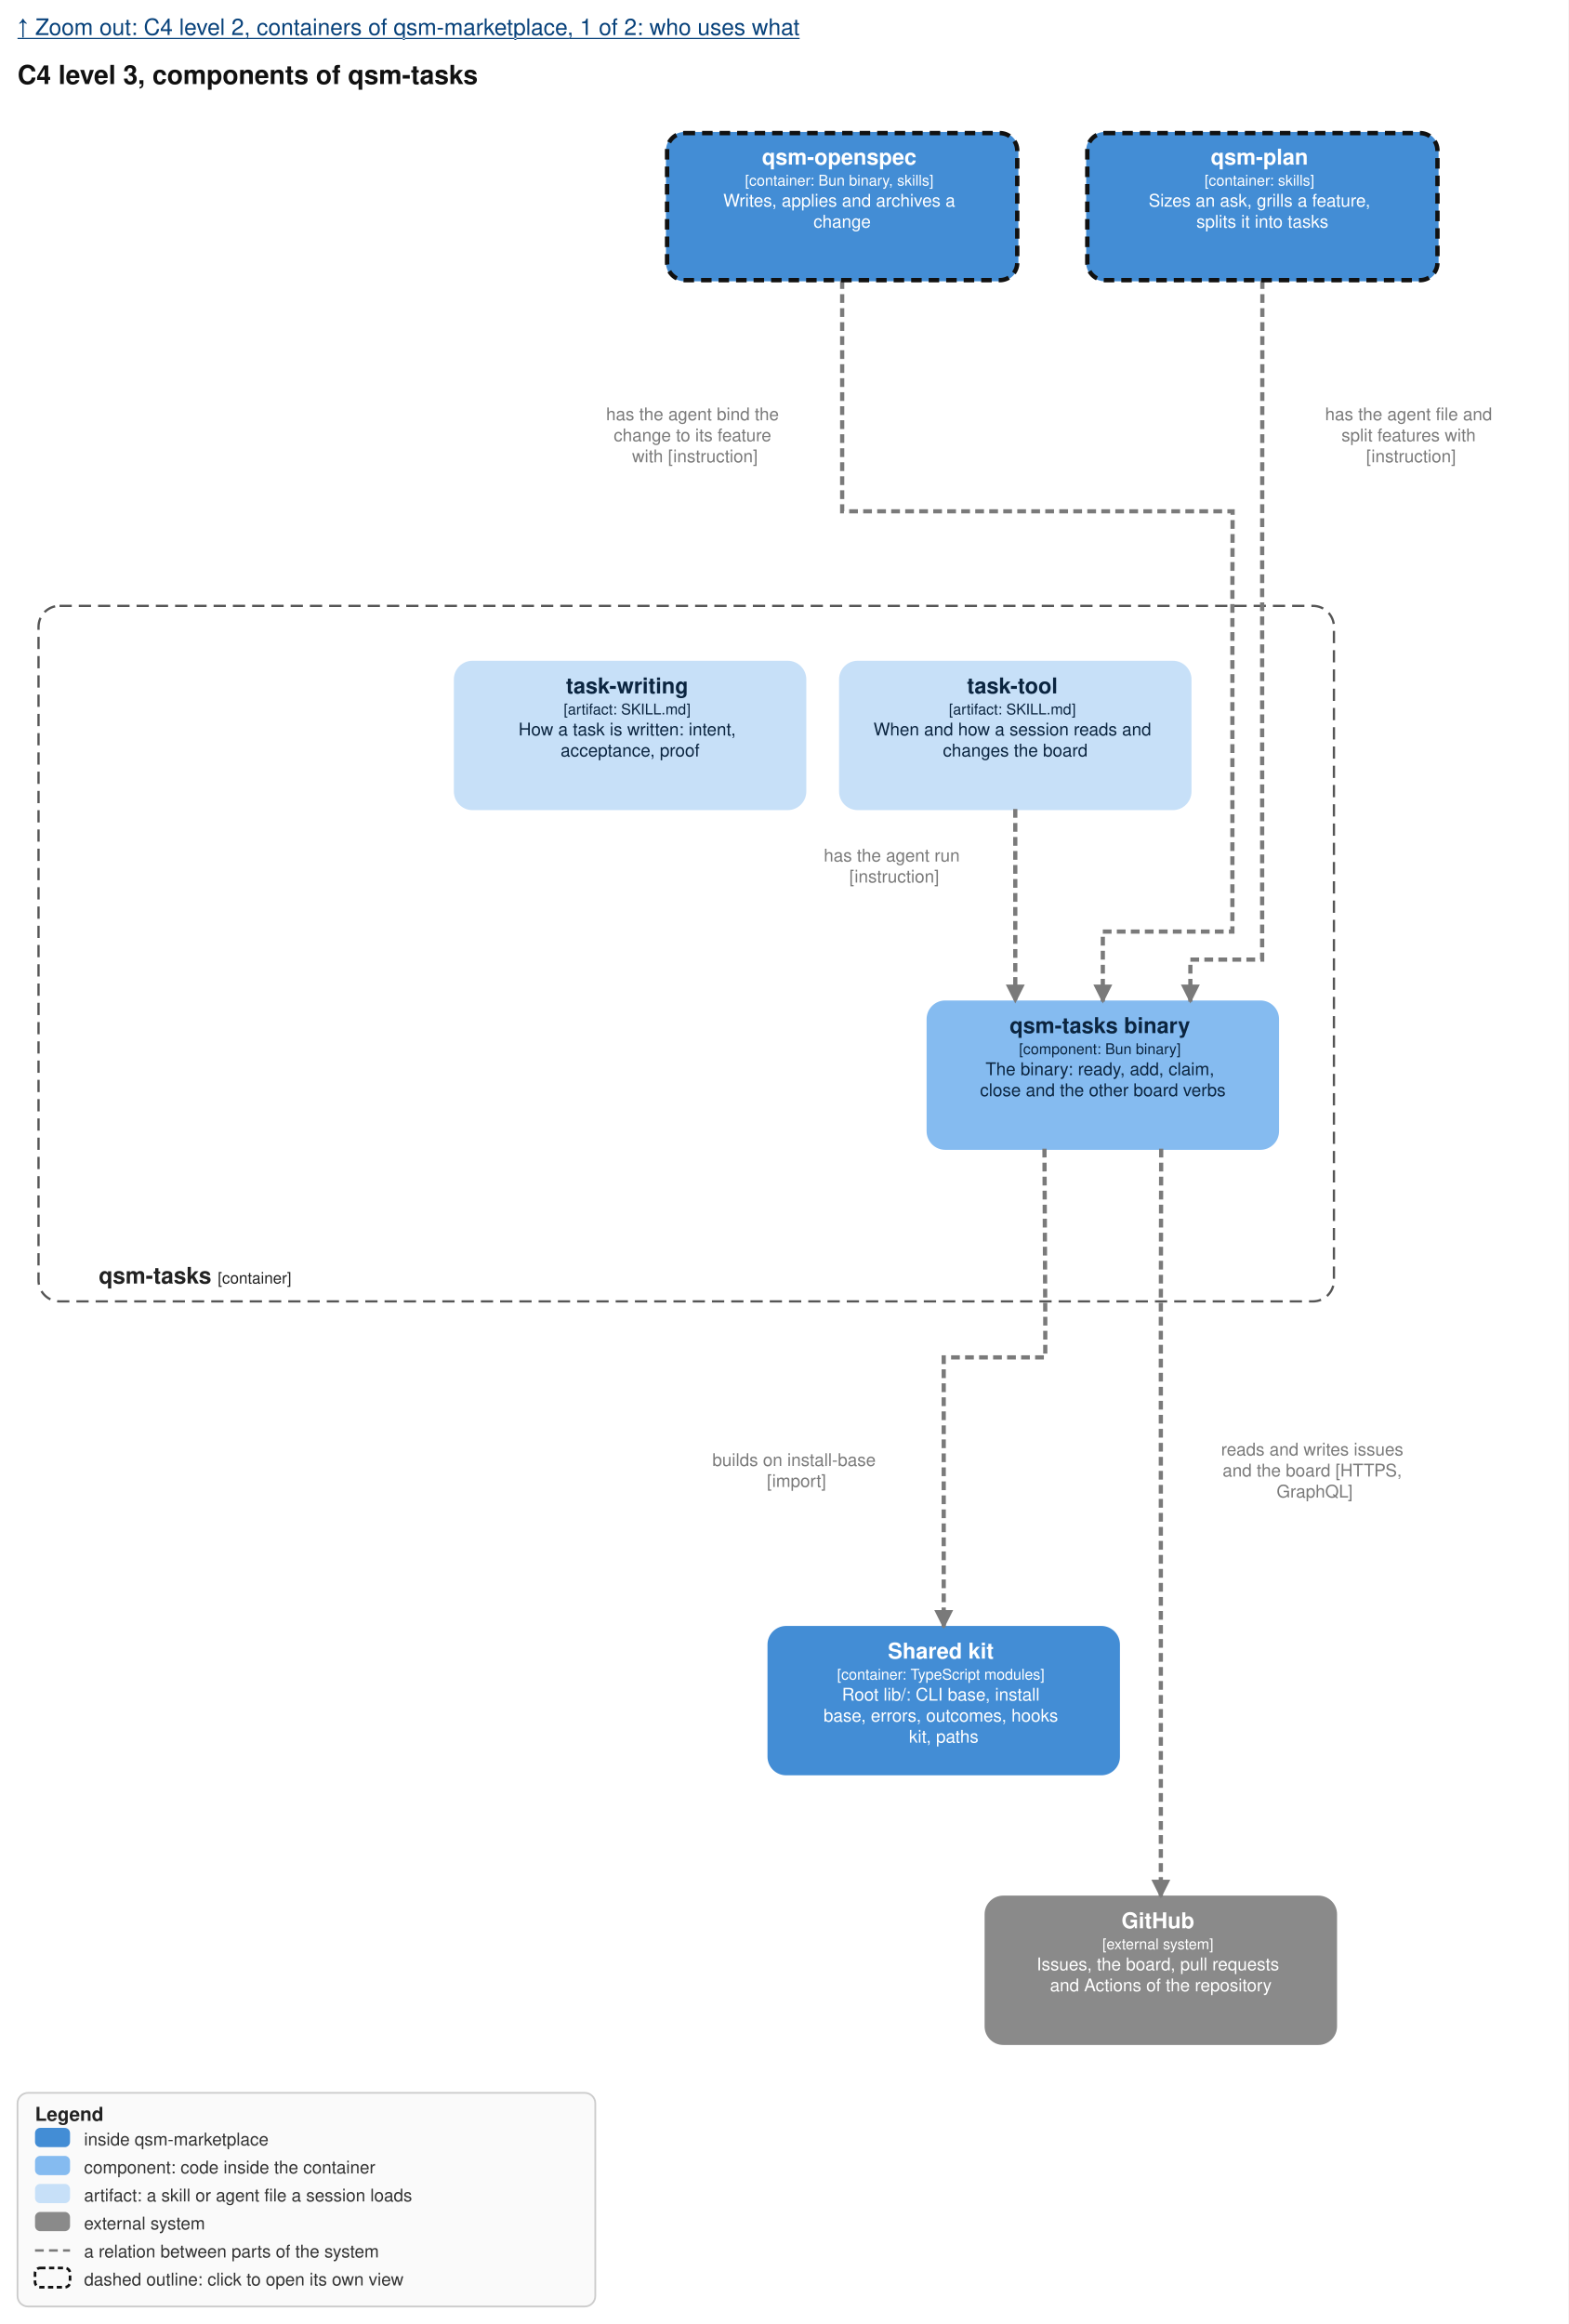
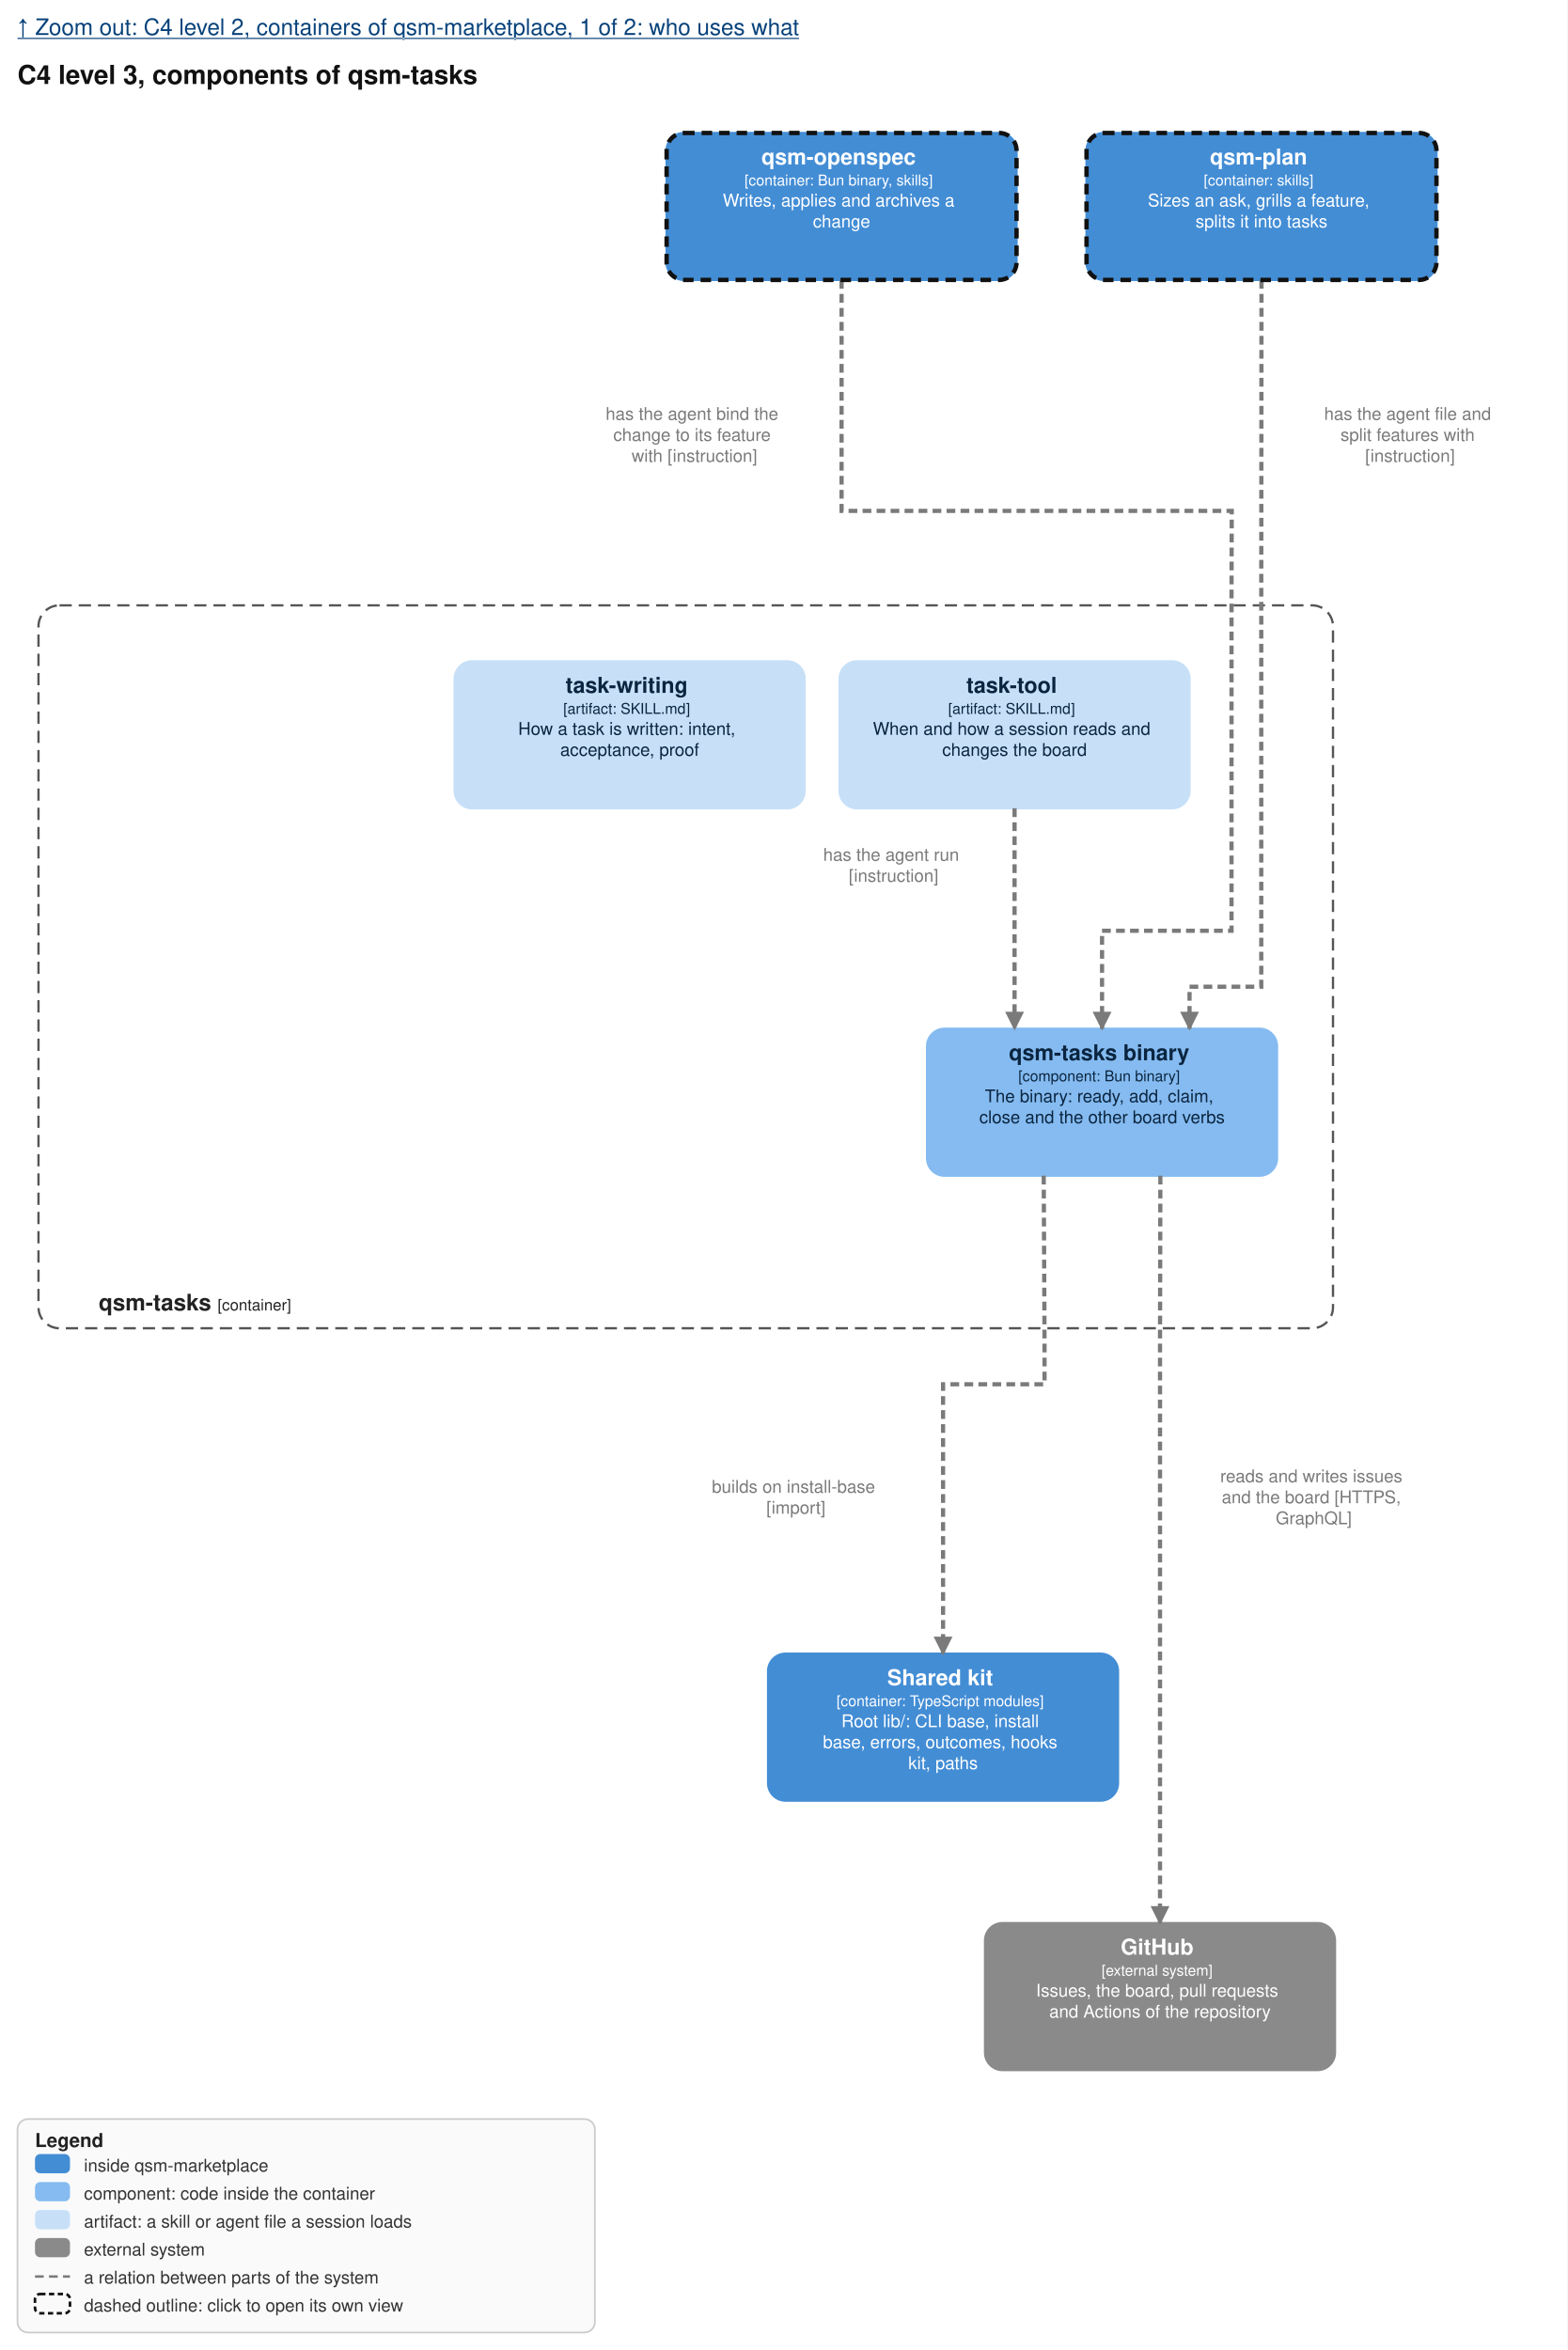
- <svg xmlns="http://www.w3.org/2000/svg" content="&lt;mxfile host=&quot;qsm-c4&quot;&gt;&lt;diagram name=&quot;components-tasks&quot; id=&quot;components-tasks&quot;&gt;&lt;mxGraphModel grid=&quot;1&quot; gridSize=&quot;10&quot; page=&quot;0&quot;&gt;&lt;root&gt;&lt;mxCell id=&quot;0&quot;/&gt;&lt;mxCell id=&quot;1&quot; parent=&quot;0&quot;/&gt;&lt;object id=&quot;c2&quot; label=&quot;&amp;lt;b&amp;gt;%c4Name%&amp;lt;/b&amp;gt;&amp;lt;div&amp;gt;[%c4Application%]&amp;lt;/div&amp;gt;&quot; placeholders=&quot;1&quot; c4Type=&quot;ContainerScopeBoundary&quot; c4Name=&quot;qsm-tasks&quot; c4Application=&quot;Container&quot; c4Id=&quot;mp.tasks&quot;&gt;&lt;mxCell style=&quot;rounded=1;fontSize=11;whiteSpace=wrap;html=1;dashed=1;arcSize=4;fillColor=none;strokeColor=#555555;fontColor=#222222;align=left;verticalAlign=bottom;spacing=10;dashPattern=8 4;metaEdit=1;connectable=0;&quot; vertex=&quot;1&quot; parent=&quot;1&quot;&gt;&lt;mxGeometry x=&quot;12&quot; y=&quot;282&quot; width=&quot;739.87&quot; height=&quot;397.2&quot; as=&quot;geometry&quot;/&gt;&lt;/mxCell&gt;&lt;/object&gt;&lt;object id=&quot;c3&quot; label=&quot;&amp;lt;b&amp;gt;%c4Name%&amp;lt;/b&amp;gt;&amp;lt;div&amp;gt;[%c4Type%%c4TechnologySep%%c4Technology%]&amp;lt;/div&amp;gt;&amp;lt;div style=&amp;quot;font-size:11px&amp;quot;&amp;gt;%c4Description%&amp;lt;/div&amp;gt;&quot; placeholders=&quot;1&quot; c4Type=&quot;Component&quot; c4Name=&quot;qsm-tasks binary&quot; c4Technology=&quot;Bun binary&quot; c4TechnologySep=&quot;: &quot; c4Description=&quot;The binary: ready, add, claim, close and the other board verbs&quot; c4Id=&quot;mp.tasks.tool&quot; c4Tags=&quot;&quot; c4Path=&quot;plugins/qsm-tasks/scripts&quot;&gt;&lt;mxCell style=&quot;rounded=1;whiteSpace=wrap;html=1;arcSize=10;fillColor=#85bbf0;strokeColor=#85bbf0;fontColor=#0b2540;metaEdit=1;resizable=1;&quot; vertex=&quot;1&quot; parent=&quot;1&quot;&gt;&lt;mxGeometry x=&quot;519.87&quot; y=&quot;508&quot; width=&quot;200&quot; height=&quot;84&quot; as=&quot;geometry&quot;/&gt;&lt;/mxCell&gt;&lt;/object&gt;&lt;object id=&quot;c4&quot; label=&quot;&amp;lt;b&amp;gt;%c4Name%&amp;lt;/b&amp;gt;&amp;lt;div&amp;gt;[%c4Type%%c4TechnologySep%%c4Technology%]&amp;lt;/div&amp;gt;&amp;lt;div style=&amp;quot;font-size:11px&amp;quot;&amp;gt;%c4Description%&amp;lt;/div&amp;gt;&quot; placeholders=&quot;1&quot; c4Type=&quot;Component&quot; c4Name=&quot;task-tool&quot; c4Technology=&quot;SKILL.md&quot; c4TechnologySep=&quot;: &quot; c4Description=&quot;When and how a session reads and changes the board&quot; c4Id=&quot;mp.tasks.tasktool&quot; c4Tags=&quot;artifact&quot; c4Path=&quot;plugins/qsm-tasks/skills/task-tool&quot;&gt;&lt;mxCell style=&quot;rounded=1;whiteSpace=wrap;html=1;arcSize=10;fillColor=#c7e0f8;strokeColor=#c7e0f8;fontColor=#0b2540;metaEdit=1;resizable=1;&quot; vertex=&quot;1&quot; parent=&quot;1&quot;&gt;&lt;mxGeometry x=&quot;469.87&quot; y=&quot;314&quot; width=&quot;200&quot; height=&quot;84&quot; as=&quot;geometry&quot;/&gt;&lt;/mxCell&gt;&lt;/object&gt;&lt;object id=&quot;c5&quot; label=&quot;&amp;lt;b&amp;gt;%c4Name%&amp;lt;/b&amp;gt;&amp;lt;div&amp;gt;[%c4Type%%c4TechnologySep%%c4Technology%]&amp;lt;/div&amp;gt;&amp;lt;div style=&amp;quot;font-size:11px&amp;quot;&amp;gt;%c4Description%&amp;lt;/div&amp;gt;&quot; placeholders=&quot;1&quot; c4Type=&quot;Component&quot; c4Name=&quot;task-writing&quot; c4Technology=&quot;SKILL.md&quot; c4TechnologySep=&quot;: &quot; c4Description=&quot;How a task is written: intent, acceptance, proof&quot; c4Id=&quot;mp.tasks.writing&quot; c4Tags=&quot;artifact&quot; c4Path=&quot;plugins/qsm-tasks/skills/task-writing&quot;&gt;&lt;mxCell style=&quot;rounded=1;whiteSpace=wrap;html=1;arcSize=10;fillColor=#c7e0f8;strokeColor=#c7e0f8;fontColor=#0b2540;metaEdit=1;resizable=1;&quot; vertex=&quot;1&quot; parent=&quot;1&quot;&gt;&lt;mxGeometry x=&quot;249.87&quot; y=&quot;314&quot; width=&quot;200&quot; height=&quot;84&quot; as=&quot;geometry&quot;/&gt;&lt;/mxCell&gt;&lt;/object&gt;&lt;object id=&quot;c6&quot; label=&quot;&amp;lt;b&amp;gt;%c4Name%&amp;lt;/b&amp;gt;&amp;lt;div&amp;gt;[%c4Type%%c4TechnologySep%%c4Technology%]&amp;lt;/div&amp;gt;&amp;lt;div style=&amp;quot;font-size:11px&amp;quot;&amp;gt;%c4Description%&amp;lt;/div&amp;gt;&quot; placeholders=&quot;1&quot; c4Type=&quot;Container&quot; c4Name=&quot;qsm-openspec&quot; c4Technology=&quot;Bun binary, skills&quot; c4TechnologySep=&quot;: &quot; c4Description=&quot;Writes, applies and archives a change&quot; c4Id=&quot;mp.spec&quot; c4Tags=&quot;&quot; c4Path=&quot;plugins/qsm-openspec&quot; c4Group=&quot;Features&quot;&gt;&lt;mxCell style=&quot;rounded=1;whiteSpace=wrap;html=1;arcSize=10;fillColor=#438dd5;strokeColor=#438dd5;fontColor=#ffffff;metaEdit=1;resizable=1;&quot; vertex=&quot;1&quot; parent=&quot;1&quot;&gt;&lt;mxGeometry x=&quot;371&quot; y=&quot;12&quot; width=&quot;200&quot; height=&quot;84&quot; as=&quot;geometry&quot;/&gt;&lt;/mxCell&gt;&lt;/object&gt;&lt;object id=&quot;c7&quot; label=&quot;&amp;lt;b&amp;gt;%c4Name%&amp;lt;/b&amp;gt;&amp;lt;div&amp;gt;[%c4Type%%c4TechnologySep%%c4Technology%]&amp;lt;/div&amp;gt;&amp;lt;div style=&amp;quot;font-size:11px&amp;quot;&amp;gt;%c4Description%&amp;lt;/div&amp;gt;&quot; placeholders=&quot;1&quot; c4Type=&quot;Container&quot; c4Name=&quot;qsm-plan&quot; c4Technology=&quot;skills&quot; c4TechnologySep=&quot;: &quot; c4Description=&quot;Sizes an ask, grills a feature, splits it into tasks&quot; c4Id=&quot;mp.plan&quot; c4Tags=&quot;&quot; c4Path=&quot;plugins/qsm-plan&quot; c4Group=&quot;Features&quot;&gt;&lt;mxCell style=&quot;rounded=1;whiteSpace=wrap;html=1;arcSize=10;fillColor=#438dd5;strokeColor=#438dd5;fontColor=#ffffff;metaEdit=1;resizable=1;&quot; vertex=&quot;1&quot; parent=&quot;1&quot;&gt;&lt;mxGeometry x=&quot;611&quot; y=&quot;12&quot; width=&quot;200&quot; height=&quot;84&quot; as=&quot;geometry&quot;/&gt;&lt;/mxCell&gt;&lt;/object&gt;&lt;object id=&quot;c8&quot; label=&quot;&amp;lt;b&amp;gt;%c4Name%&amp;lt;/b&amp;gt;&amp;lt;div&amp;gt;[%c4Type%%c4TechnologySep%%c4Technology%]&amp;lt;/div&amp;gt;&amp;lt;div style=&amp;quot;font-size:11px&amp;quot;&amp;gt;%c4Description%&amp;lt;/div&amp;gt;&quot; placeholders=&quot;1&quot; c4Type=&quot;Container&quot; c4Name=&quot;Shared kit&quot; c4Technology=&quot;TypeScript modules&quot; c4TechnologySep=&quot;: &quot; c4Description=&quot;Root lib/: CLI base, install base, errors, outcomes, hooks kit, paths&quot; c4Id=&quot;mp.lib&quot; c4Tags=&quot;shared&quot; c4Path=&quot;lib&quot; c4Group=&quot;Core&quot;&gt;&lt;mxCell style=&quot;rounded=1;whiteSpace=wrap;html=1;arcSize=10;fillColor=#438dd5;strokeColor=#438dd5;fontColor=#ffffff;metaEdit=1;resizable=1;&quot; vertex=&quot;1&quot; parent=&quot;1&quot;&gt;&lt;mxGeometry x=&quot;429&quot; y=&quot;865.2&quot; width=&quot;200&quot; height=&quot;84&quot; as=&quot;geometry&quot;/&gt;&lt;/mxCell&gt;&lt;/object&gt;&lt;object id=&quot;c9&quot; label=&quot;&amp;lt;b&amp;gt;%c4Name%&amp;lt;/b&amp;gt;&amp;lt;div&amp;gt;[%c4Type%%c4TechnologySep%%c4Technology%]&amp;lt;/div&amp;gt;&amp;lt;div style=&amp;quot;font-size:11px&amp;quot;&amp;gt;%c4Description%&amp;lt;/div&amp;gt;&quot; placeholders=&quot;1&quot; c4Type=&quot;Software System&quot; c4Name=&quot;GitHub&quot; c4Technology=&quot;&quot; c4TechnologySep=&quot;&quot; c4Description=&quot;Issues, the board, pull requests and Actions of the repository&quot; c4Id=&quot;github&quot; c4Tags=&quot;external&quot;&gt;&lt;mxCell style=&quot;rounded=1;whiteSpace=wrap;html=1;arcSize=10;fillColor=#8a8a8a;strokeColor=#8a8a8a;fontColor=#ffffff;metaEdit=1;resizable=1;&quot; vertex=&quot;1&quot; parent=&quot;1&quot;&gt;&lt;mxGeometry x=&quot;553&quot; y=&quot;1019.2&quot; width=&quot;200&quot; height=&quot;84&quot; as=&quot;geometry&quot;/&gt;&lt;/mxCell&gt;&lt;/object&gt;&lt;object id=&quot;c10&quot; label=&quot;%c4Description%&quot; placeholders=&quot;1&quot; c4Type=&quot;Relationship&quot; c4Description=&quot;has the agent bind the change to its feature with [instruction]&quot;&gt;&lt;mxCell style=&quot;edgeStyle=orthogonalEdgeStyle;rounded=1;endArrow=blockThin;endFill=1;html=1;fontSize=10;strokeColor=#7a7a7a;fontColor=#7a7a7a;strokeWidth=2.4;dashed=1;metaEdit=1;&quot; edge=&quot;1&quot; parent=&quot;1&quot; source=&quot;c6&quot; target=&quot;c3&quot;&gt;&lt;mxGeometry relative=&quot;1&quot; as=&quot;geometry&quot;&gt;&lt;Array as=&quot;points&quot;&gt;&lt;mxPoint x=&quot;471&quot; y=&quot;228&quot;/&gt;&lt;mxPoint x=&quot;694&quot; y=&quot;228&quot;/&gt;&lt;mxPoint x=&quot;693.87&quot; y=&quot;274&quot;/&gt;&lt;mxPoint x=&quot;693.87&quot; y=&quot;468&quot;/&gt;&lt;mxPoint x=&quot;619.87&quot; y=&quot;468&quot;/&gt;&lt;/Array&gt;&lt;/mxGeometry&gt;&lt;/mxCell&gt;&lt;/object&gt;&lt;object id=&quot;c11&quot; label=&quot;%c4Description%&quot; placeholders=&quot;1&quot; c4Type=&quot;Relationship&quot; c4Description=&quot;has the agent file and split features with [instruction]&quot;&gt;&lt;mxCell style=&quot;edgeStyle=orthogonalEdgeStyle;rounded=1;endArrow=blockThin;endFill=1;html=1;fontSize=10;strokeColor=#7a7a7a;fontColor=#7a7a7a;strokeWidth=2.4;dashed=1;metaEdit=1;&quot; edge=&quot;1&quot; parent=&quot;1&quot; source=&quot;c7&quot; target=&quot;c3&quot;&gt;&lt;mxGeometry relative=&quot;1&quot; as=&quot;geometry&quot;&gt;&lt;Array as=&quot;points&quot;&gt;&lt;mxPoint x=&quot;710.87&quot; y=&quot;274&quot;/&gt;&lt;mxPoint x=&quot;710.87&quot; y=&quot;484&quot;/&gt;&lt;mxPoint x=&quot;669.87&quot; y=&quot;484&quot;/&gt;&lt;/Array&gt;&lt;/mxGeometry&gt;&lt;/mxCell&gt;&lt;/object&gt;&lt;object id=&quot;c12&quot; label=&quot;%c4Description%&quot; placeholders=&quot;1&quot; c4Type=&quot;Relationship&quot; c4Description=&quot;builds on install-base [import]&quot;&gt;&lt;mxCell style=&quot;edgeStyle=orthogonalEdgeStyle;rounded=1;endArrow=blockThin;endFill=1;html=1;fontSize=10;strokeColor=#7a7a7a;fontColor=#7a7a7a;strokeWidth=2.4;dashed=1;metaEdit=1;&quot; edge=&quot;1&quot; parent=&quot;1&quot; source=&quot;c3&quot; target=&quot;c8&quot;&gt;&lt;mxGeometry relative=&quot;1&quot; as=&quot;geometry&quot;&gt;&lt;Array as=&quot;points&quot;&gt;&lt;mxPoint x=&quot;587&quot; y=&quot;687.2&quot;/&gt;&lt;mxPoint x=&quot;587&quot; y=&quot;711.2&quot;/&gt;&lt;mxPoint x=&quot;529&quot; y=&quot;711.2&quot;/&gt;&lt;/Array&gt;&lt;/mxGeometry&gt;&lt;/mxCell&gt;&lt;/object&gt;&lt;object id=&quot;c13&quot; label=&quot;%c4Description%&quot; placeholders=&quot;1&quot; c4Type=&quot;Relationship&quot; c4Description=&quot;has the agent run [instruction]&quot;&gt;&lt;mxCell style=&quot;edgeStyle=orthogonalEdgeStyle;rounded=1;endArrow=blockThin;endFill=1;html=1;fontSize=10;strokeColor=#7a7a7a;fontColor=#7a7a7a;strokeWidth=2.4;dashed=1;metaEdit=1;&quot; edge=&quot;1&quot; parent=&quot;1&quot; source=&quot;c4&quot; target=&quot;c3&quot;&gt;&lt;mxGeometry relative=&quot;1&quot; as=&quot;geometry&quot;&gt;&lt;Array as=&quot;points&quot;&gt;&lt;/Array&gt;&lt;/mxGeometry&gt;&lt;/mxCell&gt;&lt;/object&gt;&lt;object id=&quot;c14&quot; label=&quot;%c4Description%&quot; placeholders=&quot;1&quot; c4Type=&quot;Relationship&quot; c4Description=&quot;reads and writes issues and the board [HTTPS, GraphQL]&quot;&gt;&lt;mxCell style=&quot;edgeStyle=orthogonalEdgeStyle;rounded=1;endArrow=blockThin;endFill=1;html=1;fontSize=10;strokeColor=#7a7a7a;fontColor=#7a7a7a;strokeWidth=2.4;dashed=1;metaEdit=1;&quot; edge=&quot;1&quot; parent=&quot;1&quot; source=&quot;c3&quot; target=&quot;c9&quot;&gt;&lt;mxGeometry relative=&quot;1&quot; as=&quot;geometry&quot;&gt;&lt;Array as=&quot;points&quot;&gt;&lt;mxPoint x=&quot;653&quot; y=&quot;687.2&quot;/&gt;&lt;/Array&gt;&lt;/mxGeometry&gt;&lt;/mxCell&gt;&lt;/object&gt;&lt;/root&gt;&lt;/mxGraphModel&gt;&lt;/diagram&gt;&lt;/mxfile&gt;" width="895.8" height="1327.2" viewBox="-10 -64 895.8 1327.2" font-family="Helvetica, Arial, sans-serif">
+ <svg xmlns="http://www.w3.org/2000/svg" content="&lt;mxfile host=&quot;qsm-c4&quot;&gt;&lt;diagram name=&quot;components-tasks&quot; id=&quot;components-tasks&quot;&gt;&lt;mxGraphModel grid=&quot;1&quot; gridSize=&quot;10&quot; page=&quot;0&quot;&gt;&lt;root&gt;&lt;mxCell id=&quot;0&quot;/&gt;&lt;mxCell id=&quot;1&quot; parent=&quot;0&quot;/&gt;&lt;object id=&quot;c2&quot; label=&quot;&amp;lt;b&amp;gt;%c4Name%&amp;lt;/b&amp;gt;&amp;lt;div&amp;gt;[%c4Application%]&amp;lt;/div&amp;gt;&quot; placeholders=&quot;1&quot; c4Type=&quot;ContainerScopeBoundary&quot; c4Name=&quot;qsm-tasks&quot; c4Application=&quot;Container&quot; c4Id=&quot;mp.tasks&quot;&gt;&lt;mxCell style=&quot;rounded=1;fontSize=11;whiteSpace=wrap;html=1;dashed=1;arcSize=4;fillColor=none;strokeColor=#555555;fontColor=#222222;align=left;verticalAlign=bottom;spacing=10;dashPattern=8 4;metaEdit=1;connectable=0;&quot; vertex=&quot;1&quot; parent=&quot;1&quot;&gt;&lt;mxGeometry x=&quot;12&quot; y=&quot;282&quot; width=&quot;739.87&quot; height=&quot;413.2&quot; as=&quot;geometry&quot;/&gt;&lt;/mxCell&gt;&lt;/object&gt;&lt;object id=&quot;c3&quot; label=&quot;&amp;lt;b&amp;gt;%c4Name%&amp;lt;/b&amp;gt;&amp;lt;div&amp;gt;[%c4Type%%c4TechnologySep%%c4Technology%]&amp;lt;/div&amp;gt;&amp;lt;div style=&amp;quot;font-size:11px&amp;quot;&amp;gt;%c4Description%&amp;lt;/div&amp;gt;&quot; placeholders=&quot;1&quot; c4Type=&quot;Component&quot; c4Name=&quot;qsm-tasks binary&quot; c4Technology=&quot;Bun binary&quot; c4TechnologySep=&quot;: &quot; c4Description=&quot;The binary: ready, add, claim, close and the other board verbs&quot; c4Id=&quot;mp.tasks.tool&quot; c4Tags=&quot;&quot; c4Path=&quot;plugins/qsm-tasks/scripts&quot;&gt;&lt;mxCell style=&quot;rounded=1;whiteSpace=wrap;html=1;arcSize=10;fillColor=#85bbf0;strokeColor=#85bbf0;fontColor=#0b2540;metaEdit=1;resizable=1;&quot; vertex=&quot;1&quot; parent=&quot;1&quot;&gt;&lt;mxGeometry x=&quot;519.87&quot; y=&quot;524&quot; width=&quot;200&quot; height=&quot;84&quot; as=&quot;geometry&quot;/&gt;&lt;/mxCell&gt;&lt;/object&gt;&lt;object id=&quot;c4&quot; label=&quot;&amp;lt;b&amp;gt;%c4Name%&amp;lt;/b&amp;gt;&amp;lt;div&amp;gt;[%c4Type%%c4TechnologySep%%c4Technology%]&amp;lt;/div&amp;gt;&amp;lt;div style=&amp;quot;font-size:11px&amp;quot;&amp;gt;%c4Description%&amp;lt;/div&amp;gt;&quot; placeholders=&quot;1&quot; c4Type=&quot;Component&quot; c4Name=&quot;task-tool&quot; c4Technology=&quot;SKILL.md&quot; c4TechnologySep=&quot;: &quot; c4Description=&quot;When and how a session reads and changes the board&quot; c4Id=&quot;mp.tasks.tasktool&quot; c4Tags=&quot;artifact&quot; c4Path=&quot;plugins/qsm-tasks/skills/task-tool&quot;&gt;&lt;mxCell style=&quot;rounded=1;whiteSpace=wrap;html=1;arcSize=10;fillColor=#c7e0f8;strokeColor=#c7e0f8;fontColor=#0b2540;metaEdit=1;resizable=1;&quot; vertex=&quot;1&quot; parent=&quot;1&quot;&gt;&lt;mxGeometry x=&quot;469.87&quot; y=&quot;314&quot; width=&quot;200&quot; height=&quot;84&quot; as=&quot;geometry&quot;/&gt;&lt;/mxCell&gt;&lt;/object&gt;&lt;object id=&quot;c5&quot; label=&quot;&amp;lt;b&amp;gt;%c4Name%&amp;lt;/b&amp;gt;&amp;lt;div&amp;gt;[%c4Type%%c4TechnologySep%%c4Technology%]&amp;lt;/div&amp;gt;&amp;lt;div style=&amp;quot;font-size:11px&amp;quot;&amp;gt;%c4Description%&amp;lt;/div&amp;gt;&quot; placeholders=&quot;1&quot; c4Type=&quot;Component&quot; c4Name=&quot;task-writing&quot; c4Technology=&quot;SKILL.md&quot; c4TechnologySep=&quot;: &quot; c4Description=&quot;How a task is written: intent, acceptance, proof&quot; c4Id=&quot;mp.tasks.writing&quot; c4Tags=&quot;artifact&quot; c4Path=&quot;plugins/qsm-tasks/skills/task-writing&quot;&gt;&lt;mxCell style=&quot;rounded=1;whiteSpace=wrap;html=1;arcSize=10;fillColor=#c7e0f8;strokeColor=#c7e0f8;fontColor=#0b2540;metaEdit=1;resizable=1;&quot; vertex=&quot;1&quot; parent=&quot;1&quot;&gt;&lt;mxGeometry x=&quot;249.87&quot; y=&quot;314&quot; width=&quot;200&quot; height=&quot;84&quot; as=&quot;geometry&quot;/&gt;&lt;/mxCell&gt;&lt;/object&gt;&lt;object id=&quot;c6&quot; label=&quot;&amp;lt;b&amp;gt;%c4Name%&amp;lt;/b&amp;gt;&amp;lt;div&amp;gt;[%c4Type%%c4TechnologySep%%c4Technology%]&amp;lt;/div&amp;gt;&amp;lt;div style=&amp;quot;font-size:11px&amp;quot;&amp;gt;%c4Description%&amp;lt;/div&amp;gt;&quot; placeholders=&quot;1&quot; c4Type=&quot;Container&quot; c4Name=&quot;qsm-openspec&quot; c4Technology=&quot;Bun binary, skills&quot; c4TechnologySep=&quot;: &quot; c4Description=&quot;Writes, applies and archives a change&quot; c4Id=&quot;mp.spec&quot; c4Tags=&quot;&quot; c4Path=&quot;plugins/qsm-openspec&quot; c4Group=&quot;Features&quot;&gt;&lt;mxCell style=&quot;rounded=1;whiteSpace=wrap;html=1;arcSize=10;fillColor=#438dd5;strokeColor=#438dd5;fontColor=#ffffff;metaEdit=1;resizable=1;&quot; vertex=&quot;1&quot; parent=&quot;1&quot;&gt;&lt;mxGeometry x=&quot;371&quot; y=&quot;12&quot; width=&quot;200&quot; height=&quot;84&quot; as=&quot;geometry&quot;/&gt;&lt;/mxCell&gt;&lt;/object&gt;&lt;object id=&quot;c7&quot; label=&quot;&amp;lt;b&amp;gt;%c4Name%&amp;lt;/b&amp;gt;&amp;lt;div&amp;gt;[%c4Type%%c4TechnologySep%%c4Technology%]&amp;lt;/div&amp;gt;&amp;lt;div style=&amp;quot;font-size:11px&amp;quot;&amp;gt;%c4Description%&amp;lt;/div&amp;gt;&quot; placeholders=&quot;1&quot; c4Type=&quot;Container&quot; c4Name=&quot;qsm-plan&quot; c4Technology=&quot;skills&quot; c4TechnologySep=&quot;: &quot; c4Description=&quot;Sizes an ask, grills a feature, splits it into tasks&quot; c4Id=&quot;mp.plan&quot; c4Tags=&quot;&quot; c4Path=&quot;plugins/qsm-plan&quot; c4Group=&quot;Features&quot;&gt;&lt;mxCell style=&quot;rounded=1;whiteSpace=wrap;html=1;arcSize=10;fillColor=#438dd5;strokeColor=#438dd5;fontColor=#ffffff;metaEdit=1;resizable=1;&quot; vertex=&quot;1&quot; parent=&quot;1&quot;&gt;&lt;mxGeometry x=&quot;611&quot; y=&quot;12&quot; width=&quot;200&quot; height=&quot;84&quot; as=&quot;geometry&quot;/&gt;&lt;/mxCell&gt;&lt;/object&gt;&lt;object id=&quot;c8&quot; label=&quot;&amp;lt;b&amp;gt;%c4Name%&amp;lt;/b&amp;gt;&amp;lt;div&amp;gt;[%c4Type%%c4TechnologySep%%c4Technology%]&amp;lt;/div&amp;gt;&amp;lt;div style=&amp;quot;font-size:11px&amp;quot;&amp;gt;%c4Description%&amp;lt;/div&amp;gt;&quot; placeholders=&quot;1&quot; c4Type=&quot;Container&quot; c4Name=&quot;Shared kit&quot; c4Technology=&quot;TypeScript modules&quot; c4TechnologySep=&quot;: &quot; c4Description=&quot;Root lib/: CLI base, install base, errors, outcomes, hooks kit, paths&quot; c4Id=&quot;mp.lib&quot; c4Tags=&quot;shared&quot; c4Path=&quot;lib&quot; c4Group=&quot;Core&quot;&gt;&lt;mxCell style=&quot;rounded=1;whiteSpace=wrap;html=1;arcSize=10;fillColor=#438dd5;strokeColor=#438dd5;fontColor=#ffffff;metaEdit=1;resizable=1;&quot; vertex=&quot;1&quot; parent=&quot;1&quot;&gt;&lt;mxGeometry x=&quot;429&quot; y=&quot;881.2&quot; width=&quot;200&quot; height=&quot;84&quot; as=&quot;geometry&quot;/&gt;&lt;/mxCell&gt;&lt;/object&gt;&lt;object id=&quot;c9&quot; label=&quot;&amp;lt;b&amp;gt;%c4Name%&amp;lt;/b&amp;gt;&amp;lt;div&amp;gt;[%c4Type%%c4TechnologySep%%c4Technology%]&amp;lt;/div&amp;gt;&amp;lt;div style=&amp;quot;font-size:11px&amp;quot;&amp;gt;%c4Description%&amp;lt;/div&amp;gt;&quot; placeholders=&quot;1&quot; c4Type=&quot;Software System&quot; c4Name=&quot;GitHub&quot; c4Technology=&quot;&quot; c4TechnologySep=&quot;&quot; c4Description=&quot;Issues, the board, pull requests and Actions of the repository&quot; c4Id=&quot;github&quot; c4Tags=&quot;external&quot;&gt;&lt;mxCell style=&quot;rounded=1;whiteSpace=wrap;html=1;arcSize=10;fillColor=#8a8a8a;strokeColor=#8a8a8a;fontColor=#ffffff;metaEdit=1;resizable=1;&quot; vertex=&quot;1&quot; parent=&quot;1&quot;&gt;&lt;mxGeometry x=&quot;553&quot; y=&quot;1035.2&quot; width=&quot;200&quot; height=&quot;84&quot; as=&quot;geometry&quot;/&gt;&lt;/mxCell&gt;&lt;/object&gt;&lt;object id=&quot;c10&quot; label=&quot;%c4Description%&quot; placeholders=&quot;1&quot; c4Type=&quot;Relationship&quot; c4Description=&quot;has the agent bind the change to its feature with [instruction]&quot;&gt;&lt;mxCell style=&quot;edgeStyle=orthogonalEdgeStyle;rounded=1;endArrow=blockThin;endFill=1;html=1;fontSize=10;strokeColor=#7a7a7a;fontColor=#7a7a7a;strokeWidth=2.4;dashed=1;metaEdit=1;&quot; edge=&quot;1&quot; parent=&quot;1&quot; source=&quot;c6&quot; target=&quot;c3&quot;&gt;&lt;mxGeometry relative=&quot;1&quot; as=&quot;geometry&quot;&gt;&lt;Array as=&quot;points&quot;&gt;&lt;mxPoint x=&quot;471&quot; y=&quot;228&quot;/&gt;&lt;mxPoint x=&quot;694&quot; y=&quot;228&quot;/&gt;&lt;mxPoint x=&quot;693.87&quot; y=&quot;274&quot;/&gt;&lt;mxPoint x=&quot;693.87&quot; y=&quot;468&quot;/&gt;&lt;mxPoint x=&quot;619.87&quot; y=&quot;468&quot;/&gt;&lt;/Array&gt;&lt;/mxGeometry&gt;&lt;/mxCell&gt;&lt;/object&gt;&lt;object id=&quot;c11&quot; label=&quot;%c4Description%&quot; placeholders=&quot;1&quot; c4Type=&quot;Relationship&quot; c4Description=&quot;has the agent file and split features with [instruction]&quot;&gt;&lt;mxCell style=&quot;edgeStyle=orthogonalEdgeStyle;rounded=1;endArrow=blockThin;endFill=1;html=1;fontSize=10;strokeColor=#7a7a7a;fontColor=#7a7a7a;strokeWidth=2.4;dashed=1;metaEdit=1;&quot; edge=&quot;1&quot; parent=&quot;1&quot; source=&quot;c7&quot; target=&quot;c3&quot;&gt;&lt;mxGeometry relative=&quot;1&quot; as=&quot;geometry&quot;&gt;&lt;Array as=&quot;points&quot;&gt;&lt;mxPoint x=&quot;710.87&quot; y=&quot;274&quot;/&gt;&lt;mxPoint x=&quot;710.87&quot; y=&quot;500&quot;/&gt;&lt;mxPoint x=&quot;669.87&quot; y=&quot;500&quot;/&gt;&lt;/Array&gt;&lt;/mxGeometry&gt;&lt;/mxCell&gt;&lt;/object&gt;&lt;object id=&quot;c12&quot; label=&quot;%c4Description%&quot; placeholders=&quot;1&quot; c4Type=&quot;Relationship&quot; c4Description=&quot;builds on install-base [import]&quot;&gt;&lt;mxCell style=&quot;edgeStyle=orthogonalEdgeStyle;rounded=1;endArrow=blockThin;endFill=1;html=1;fontSize=10;strokeColor=#7a7a7a;fontColor=#7a7a7a;strokeWidth=2.4;dashed=1;metaEdit=1;&quot; edge=&quot;1&quot; parent=&quot;1&quot; source=&quot;c3&quot; target=&quot;c8&quot;&gt;&lt;mxGeometry relative=&quot;1&quot; as=&quot;geometry&quot;&gt;&lt;Array as=&quot;points&quot;&gt;&lt;mxPoint x=&quot;587&quot; y=&quot;703.2&quot;/&gt;&lt;mxPoint x=&quot;587&quot; y=&quot;727.2&quot;/&gt;&lt;mxPoint x=&quot;529&quot; y=&quot;727.2&quot;/&gt;&lt;/Array&gt;&lt;/mxGeometry&gt;&lt;/mxCell&gt;&lt;/object&gt;&lt;object id=&quot;c13&quot; label=&quot;%c4Description%&quot; placeholders=&quot;1&quot; c4Type=&quot;Relationship&quot; c4Description=&quot;has the agent run [instruction]&quot;&gt;&lt;mxCell style=&quot;edgeStyle=orthogonalEdgeStyle;rounded=1;endArrow=blockThin;endFill=1;html=1;fontSize=10;strokeColor=#7a7a7a;fontColor=#7a7a7a;strokeWidth=2.4;dashed=1;metaEdit=1;&quot; edge=&quot;1&quot; parent=&quot;1&quot; source=&quot;c4&quot; target=&quot;c3&quot;&gt;&lt;mxGeometry relative=&quot;1&quot; as=&quot;geometry&quot;&gt;&lt;Array as=&quot;points&quot;&gt;&lt;/Array&gt;&lt;/mxGeometry&gt;&lt;/mxCell&gt;&lt;/object&gt;&lt;object id=&quot;c14&quot; label=&quot;%c4Description%&quot; placeholders=&quot;1&quot; c4Type=&quot;Relationship&quot; c4Description=&quot;reads and writes issues and the board [HTTPS, GraphQL]&quot;&gt;&lt;mxCell style=&quot;edgeStyle=orthogonalEdgeStyle;rounded=1;endArrow=blockThin;endFill=1;html=1;fontSize=10;strokeColor=#7a7a7a;fontColor=#7a7a7a;strokeWidth=2.4;dashed=1;metaEdit=1;&quot; edge=&quot;1&quot; parent=&quot;1&quot; source=&quot;c3&quot; target=&quot;c9&quot;&gt;&lt;mxGeometry relative=&quot;1&quot; as=&quot;geometry&quot;&gt;&lt;Array as=&quot;points&quot;&gt;&lt;mxPoint x=&quot;653&quot; y=&quot;703.2&quot;/&gt;&lt;/Array&gt;&lt;/mxGeometry&gt;&lt;/mxCell&gt;&lt;/object&gt;&lt;/root&gt;&lt;/mxGraphModel&gt;&lt;/diagram&gt;&lt;/mxfile&gt;" width="895.8" height="1343.2" viewBox="-10 -64 895.8 1343.2" font-family="Helvetica, Arial, sans-serif">
  <defs>
    <marker id="a08427b" viewBox="0 0 10 10" refX="9" refY="5" markerWidth="4.5" markerHeight="4.5" orient="auto">
      <path d="M0,0L10,5L0,10z" fill="#08427b" />
    </marker>
    <marker id="a6b4fbb" viewBox="0 0 10 10" refX="9" refY="5" markerWidth="4.5" markerHeight="4.5" orient="auto">
      <path d="M0,0L10,5L0,10z" fill="#6b4fbb" />
    </marker>
    <marker id="ac2410c" viewBox="0 0 10 10" refX="9" refY="5" markerWidth="4.5" markerHeight="4.5" orient="auto">
      <path d="M0,0L10,5L0,10z" fill="#c2410c" />
    </marker>
    <marker id="a15803d" viewBox="0 0 10 10" refX="9" refY="5" markerWidth="4.5" markerHeight="4.5" orient="auto">
      <path d="M0,0L10,5L0,10z" fill="#15803d" />
    </marker>
    <marker id="a0f766e" viewBox="0 0 10 10" refX="9" refY="5" markerWidth="4.5" markerHeight="4.5" orient="auto">
      <path d="M0,0L10,5L0,10z" fill="#0f766e" />
    </marker>
    <marker id="ab91c1c" viewBox="0 0 10 10" refX="9" refY="5" markerWidth="4.5" markerHeight="4.5" orient="auto">
      <path d="M0,0L10,5L0,10z" fill="#b91c1c" />
    </marker>
    <marker id="a7a7a7a" viewBox="0 0 10 10" refX="9" refY="5" markerWidth="4.5" markerHeight="4.5" orient="auto">
      <path d="M0,0L10,5L0,10z" fill="#7a7a7a" />
    </marker>
  </defs>
-   <rect x="-10" y="-64" width="895.8" height="1327.2" fill="#ffffff" />
+   <rect x="-10" y="-64" width="895.8" height="1343.2" fill="#ffffff" />
  <text x="0" y="-16" font-size="15" font-weight="bold" fill="#111111">C4 level 3, components of qsm-tasks</text>
-   <rect x="12" y="282" width="739.87" height="397.2" rx="12" fill="none" stroke="#555555" stroke-width="1.3" stroke-dasharray="7 4" />
-   <rect x="519.87" y="508" width="200" height="84" rx="10" fill="#85bbf0" stroke="#85bbf0" stroke-width="1.3" />
-   <text x="619.87" y="526" text-anchor="middle" fill="#0b2540">
+   <rect x="12" y="282" width="739.87" height="413.2" rx="12" fill="none" stroke="#555555" stroke-width="1.3" stroke-dasharray="7 4" />
+   <rect x="519.87" y="524" width="200" height="84" rx="10" fill="#85bbf0" stroke="#85bbf0" stroke-width="1.3" />
+   <text x="619.87" y="542" text-anchor="middle" fill="#0b2540">
    <tspan font-size="12.5" font-weight="bold">qsm-tasks binary</tspan>
    <tspan x="619.87" dy="12" font-size="8.5">[component: Bun binary]</tspan>
    <tspan x="619.87" dy="12" font-size="10">The binary: ready, add, claim,</tspan>
    <tspan x="619.87" dy="12" font-size="10">close and the other board verbs</tspan>
  </text>
  <rect x="469.87" y="314" width="200" height="84" rx="10" fill="#c7e0f8" stroke="#c7e0f8" stroke-width="1.3" />
  <text x="569.87" y="332" text-anchor="middle" fill="#0b2540">
    <tspan font-size="12.5" font-weight="bold">task-tool</tspan>
    <tspan x="569.87" dy="12" font-size="8.5">[artifact: SKILL.md]</tspan>
    <tspan x="569.87" dy="12" font-size="10">When and how a session reads and</tspan>
    <tspan x="569.87" dy="12" font-size="10">changes the board</tspan>
  </text>
  <rect x="249.87" y="314" width="200" height="84" rx="10" fill="#c7e0f8" stroke="#c7e0f8" stroke-width="1.3" />
  <text x="349.87" y="332" text-anchor="middle" fill="#0b2540">
    <tspan font-size="12.5" font-weight="bold">task-writing</tspan>
    <tspan x="349.87" dy="12" font-size="8.5">[artifact: SKILL.md]</tspan>
    <tspan x="349.87" dy="12" font-size="10">How a task is written: intent,</tspan>
    <tspan x="349.87" dy="12" font-size="10">acceptance, proof</tspan>
  </text>
  <rect x="371" y="12" width="200" height="84" rx="10" fill="#438dd5" stroke="#438dd5" stroke-width="1.3" />
  <text x="471" y="30" text-anchor="middle" fill="#ffffff">
    <tspan font-size="12.5" font-weight="bold">qsm-openspec</tspan>
    <tspan x="471" dy="12" font-size="8.5">[container: Bun binary, skills]</tspan>
    <tspan x="471" dy="12" font-size="10">Writes, applies and archives a</tspan>
    <tspan x="471" dy="12" font-size="10">change</tspan>
  </text>
  <rect x="611" y="12" width="200" height="84" rx="10" fill="#438dd5" stroke="#438dd5" stroke-width="1.3" />
  <text x="711" y="30" text-anchor="middle" fill="#ffffff">
    <tspan font-size="12.5" font-weight="bold">qsm-plan</tspan>
    <tspan x="711" dy="12" font-size="8.5">[container: skills]</tspan>
    <tspan x="711" dy="12" font-size="10">Sizes an ask, grills a feature,</tspan>
    <tspan x="711" dy="12" font-size="10">splits it into tasks</tspan>
  </text>
-   <rect x="429" y="865.2" width="200" height="84" rx="10" fill="#438dd5" stroke="#438dd5" stroke-width="1.3" />
-   <text x="529" y="883.2" text-anchor="middle" fill="#ffffff">
+   <rect x="429" y="881.2" width="200" height="84" rx="10" fill="#438dd5" stroke="#438dd5" stroke-width="1.3" />
+   <text x="529" y="899.2" text-anchor="middle" fill="#ffffff">
    <tspan font-size="12.5" font-weight="bold">Shared kit</tspan>
    <tspan x="529" dy="12" font-size="8.5">[container: TypeScript modules]</tspan>
    <tspan x="529" dy="12" font-size="10">Root lib/: CLI base, install</tspan>
    <tspan x="529" dy="12" font-size="10">base, errors, outcomes, hooks</tspan>
    <tspan x="529" dy="12" font-size="10">kit, paths</tspan>
  </text>
-   <rect x="553" y="1019.2" width="200" height="84" rx="10" fill="#8a8a8a" stroke="#8a8a8a" stroke-width="1.3" />
-   <text x="653" y="1037.2" text-anchor="middle" fill="#ffffff">
+   <rect x="553" y="1035.2" width="200" height="84" rx="10" fill="#8a8a8a" stroke="#8a8a8a" stroke-width="1.3" />
+   <text x="653" y="1053.2" text-anchor="middle" fill="#ffffff">
    <tspan font-size="12.5" font-weight="bold">GitHub</tspan>
    <tspan x="653" dy="12" font-size="8.5">[external system]</tspan>
    <tspan x="653" dy="12" font-size="10">Issues, the board, pull requests</tspan>
    <tspan x="653" dy="12" font-size="10">and Actions of the repository</tspan>
  </text>
-   <polyline points="471,96 471,228 694,228 693.87,274 693.87,468 619.87,468 619.87,508" fill="none" stroke="#7a7a7a" stroke-width="2.4" stroke-dasharray="5 3" marker-end="url(#a7a7a7a)" />
-   <polyline points="711,96 710.87,274 710.87,484 669.87,484 669.87,508" fill="none" stroke="#7a7a7a" stroke-width="2.4" stroke-dasharray="5 3" marker-end="url(#a7a7a7a)" />
-   <polyline points="586.537,592 587,687.2 587,711.2 529,711.2 529,865.2" fill="none" stroke="#7a7a7a" stroke-width="2.4" stroke-dasharray="5 3" marker-end="url(#a7a7a7a)" />
-   <polyline points="569.87,398 569.87,508" fill="none" stroke="#7a7a7a" stroke-width="2.4" stroke-dasharray="5 3" marker-end="url(#a7a7a7a)" />
-   <polyline points="653.203,592 653,687.2 653,1019.2" fill="none" stroke="#7a7a7a" stroke-width="2.4" stroke-dasharray="5 3" marker-end="url(#a7a7a7a)" />
-   <rect x="17" y="656" width="168.87" height="18.2" fill="#ffffff" />
-   <text x="101.435" y="669" font-size="13" font-weight="bold" fill="#222222" text-anchor="middle">qsm-tasks <tspan font-size="9" font-weight="normal">[container]</tspan>
+   <polyline points="471,96 471,228 694,228 693.87,274 693.87,468 619.87,468 619.87,524" fill="none" stroke="#7a7a7a" stroke-width="2.4" stroke-dasharray="5 3" marker-end="url(#a7a7a7a)" />
+   <polyline points="711,96 710.87,274 710.87,500 669.87,500 669.87,524" fill="none" stroke="#7a7a7a" stroke-width="2.4" stroke-dasharray="5 3" marker-end="url(#a7a7a7a)" />
+   <polyline points="586.537,608 587,703.2 587,727.2 529,727.2 529,881.2" fill="none" stroke="#7a7a7a" stroke-width="2.4" stroke-dasharray="5 3" marker-end="url(#a7a7a7a)" />
+   <polyline points="569.87,398 569.87,524" fill="none" stroke="#7a7a7a" stroke-width="2.4" stroke-dasharray="5 3" marker-end="url(#a7a7a7a)" />
+   <polyline points="653.203,608 653,703.2 653,1035.2" fill="none" stroke="#7a7a7a" stroke-width="2.4" stroke-dasharray="5 3" marker-end="url(#a7a7a7a)" />
+   <rect x="17" y="672" width="168.87" height="18.2" fill="#ffffff" />
+   <text x="101.435" y="685" font-size="13" font-weight="bold" fill="#222222" text-anchor="middle">qsm-tasks <tspan font-size="9" font-weight="normal">[container]</tspan>
  </text>
  <rect x="319" y="166" width="135.8" height="38" rx="2" fill="#ffffff" />
  <text x="386.9" y="176" font-size="10" fill="#7a7a7a" text-anchor="middle">
    <tspan x="386.9" dy="0">has the agent bind the</tspan>
    <tspan x="386.9" dy="12">change to its feature</tspan>
    <tspan x="386.9" dy="12">with [instruction]</tspan>
  </text>
  <rect x="728" y="166" width="135.8" height="38" rx="2" fill="#ffffff" />
  <text x="795.9" y="176" font-size="10" fill="#7a7a7a" text-anchor="middle">
    <tspan x="795.9" dy="0">has the agent file and</tspan>
    <tspan x="795.9" dy="12">split features with</tspan>
    <tspan x="795.9" dy="12">[instruction]</tspan>
  </text>
-   <rect x="377" y="763.2" width="135.8" height="26" rx="2" fill="#ffffff" />
-   <text x="444.9" y="773.2" font-size="10" fill="#7a7a7a" text-anchor="middle">
+   <rect x="377" y="779.2" width="135.8" height="26" rx="2" fill="#ffffff" />
+   <text x="444.9" y="789.2" font-size="10" fill="#7a7a7a" text-anchor="middle">
    <tspan x="444.9" dy="0">builds on install-base</tspan>
    <tspan x="444.9" dy="12">[import]</tspan>
  </text>
  <rect x="447.57" y="418" width="106.3" height="26" rx="2" fill="#ffffff" />
  <text x="500.72" y="428" font-size="10" fill="#7a7a7a" text-anchor="middle">
    <tspan x="500.72" dy="0">has the agent run</tspan>
    <tspan x="500.72" dy="12">[instruction]</tspan>
  </text>
-   <rect x="670" y="757.2" width="141.7" height="38" rx="2" fill="#ffffff" />
-   <text x="740.85" y="767.2" font-size="10" fill="#7a7a7a" text-anchor="middle">
+   <rect x="670" y="773.2" width="141.7" height="38" rx="2" fill="#ffffff" />
+   <text x="740.85" y="783.2" font-size="10" fill="#7a7a7a" text-anchor="middle">
    <tspan x="740.85" dy="0">reads and writes issues</tspan>
    <tspan x="740.85" dy="12">and the board [HTTPS,</tspan>
    <tspan x="740.85" dy="12">GraphQL]</tspan>
  </text>
-   <rect x="0" y="1131.2" width="330" height="122" rx="6" fill="#fafafa" stroke="#cccccc" />
-   <text x="10" y="1147.2" font-size="11" font-weight="bold" fill="#222222">Legend</text>
-   <rect x="10" y="1151.2" width="20" height="11" rx="3" fill="#438dd5" />
-   <text x="38" y="1161.2" font-size="10" fill="#333333">inside qsm-marketplace</text>
-   <rect x="10" y="1167.2" width="20" height="11" rx="3" fill="#85bbf0" />
-   <text x="38" y="1177.2" font-size="10" fill="#333333">component: code inside the container</text>
-   <rect x="10" y="1183.2" width="20" height="11" rx="3" fill="#c7e0f8" />
-   <text x="38" y="1193.2" font-size="10" fill="#333333">artifact: a skill or agent file a session loads</text>
-   <rect x="10" y="1199.2" width="20" height="11" rx="3" fill="#8a8a8a" />
-   <text x="38" y="1209.2" font-size="10" fill="#333333">external system</text>
-   <line x1="10" y1="1221.2" x2="30" y2="1221.2" stroke="#7a7a7a" stroke-width="1.4" stroke-dasharray="5 3" />
-   <text x="38" y="1225.2" font-size="10" fill="#333333">a relation between parts of the system</text>
-   <rect x="10" y="1231.2" width="20" height="11" rx="3" fill="none" stroke="#111111" stroke-width="1.5" stroke-dasharray="3 2" />
-   <text x="38" y="1241.2" font-size="10" fill="#333333">dashed outline: click to open its own view</text>
+   <rect x="0" y="1147.2" width="330" height="122" rx="6" fill="#fafafa" stroke="#cccccc" />
+   <text x="10" y="1163.2" font-size="11" font-weight="bold" fill="#222222">Legend</text>
+   <rect x="10" y="1167.2" width="20" height="11" rx="3" fill="#438dd5" />
+   <text x="38" y="1177.2" font-size="10" fill="#333333">inside qsm-marketplace</text>
+   <rect x="10" y="1183.2" width="20" height="11" rx="3" fill="#85bbf0" />
+   <text x="38" y="1193.2" font-size="10" fill="#333333">component: code inside the container</text>
+   <rect x="10" y="1199.2" width="20" height="11" rx="3" fill="#c7e0f8" />
+   <text x="38" y="1209.2" font-size="10" fill="#333333">artifact: a skill or agent file a session loads</text>
+   <rect x="10" y="1215.2" width="20" height="11" rx="3" fill="#8a8a8a" />
+   <text x="38" y="1225.2" font-size="10" fill="#333333">external system</text>
+   <line x1="10" y1="1237.2" x2="30" y2="1237.2" stroke="#7a7a7a" stroke-width="1.4" stroke-dasharray="5 3" />
+   <text x="38" y="1241.2" font-size="10" fill="#333333">a relation between parts of the system</text>
+   <rect x="10" y="1247.2" width="20" height="11" rx="3" fill="none" stroke="#111111" stroke-width="1.5" stroke-dasharray="3 2" />
+   <text x="38" y="1257.2" font-size="10" fill="#333333">dashed outline: click to open its own view</text>
  <g class="zoom-links">
    <a href="marketplace.components-spec.drawio.svg">
      <rect x="371" y="12" width="200" height="84" rx="10" fill="#ffffff" fill-opacity="0" stroke="#111111" stroke-width="2.5" stroke-dasharray="6 4" style="cursor: pointer" />
    </a>
    <a href="marketplace.components-plan.drawio.svg">
      <rect x="611" y="12" width="200" height="84" rx="10" fill="#ffffff" fill-opacity="0" stroke="#111111" stroke-width="2.5" stroke-dasharray="6 4" style="cursor: pointer" />
    </a>
    <a href="marketplace.containers-uses.drawio.svg">
      <text x="0" y="-44" font-size="13" fill="#08427b" text-decoration="underline">↑ Zoom out: C4 level 2, containers of qsm-marketplace, 1 of 2: who uses what</text>
    </a>
  </g>
</svg>
